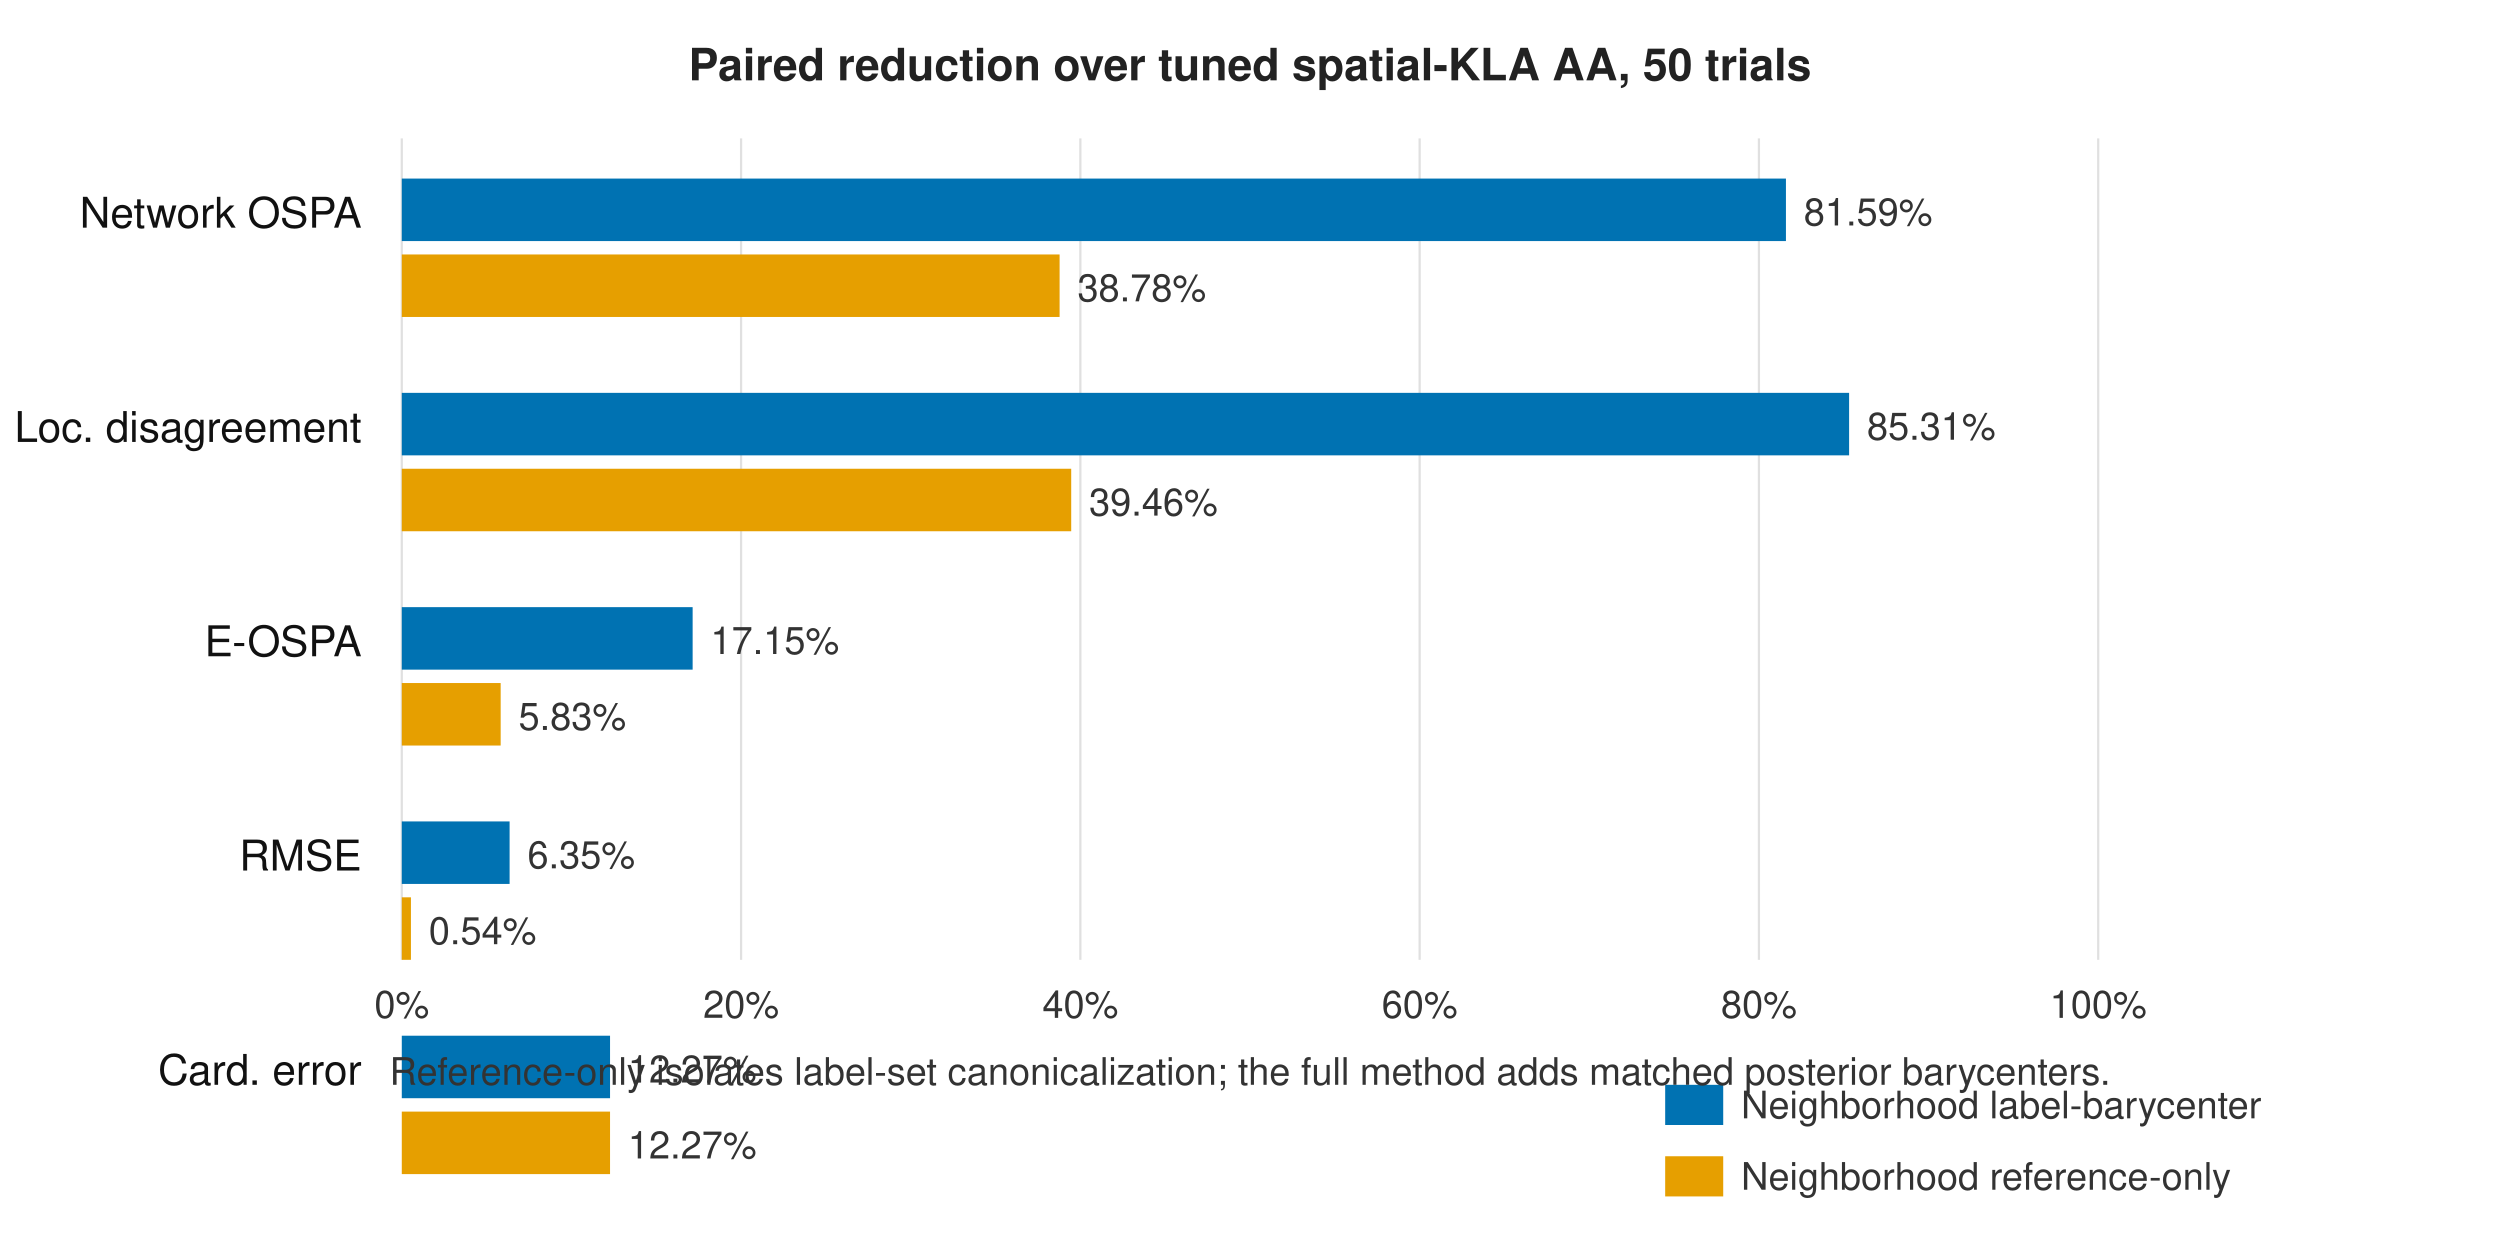
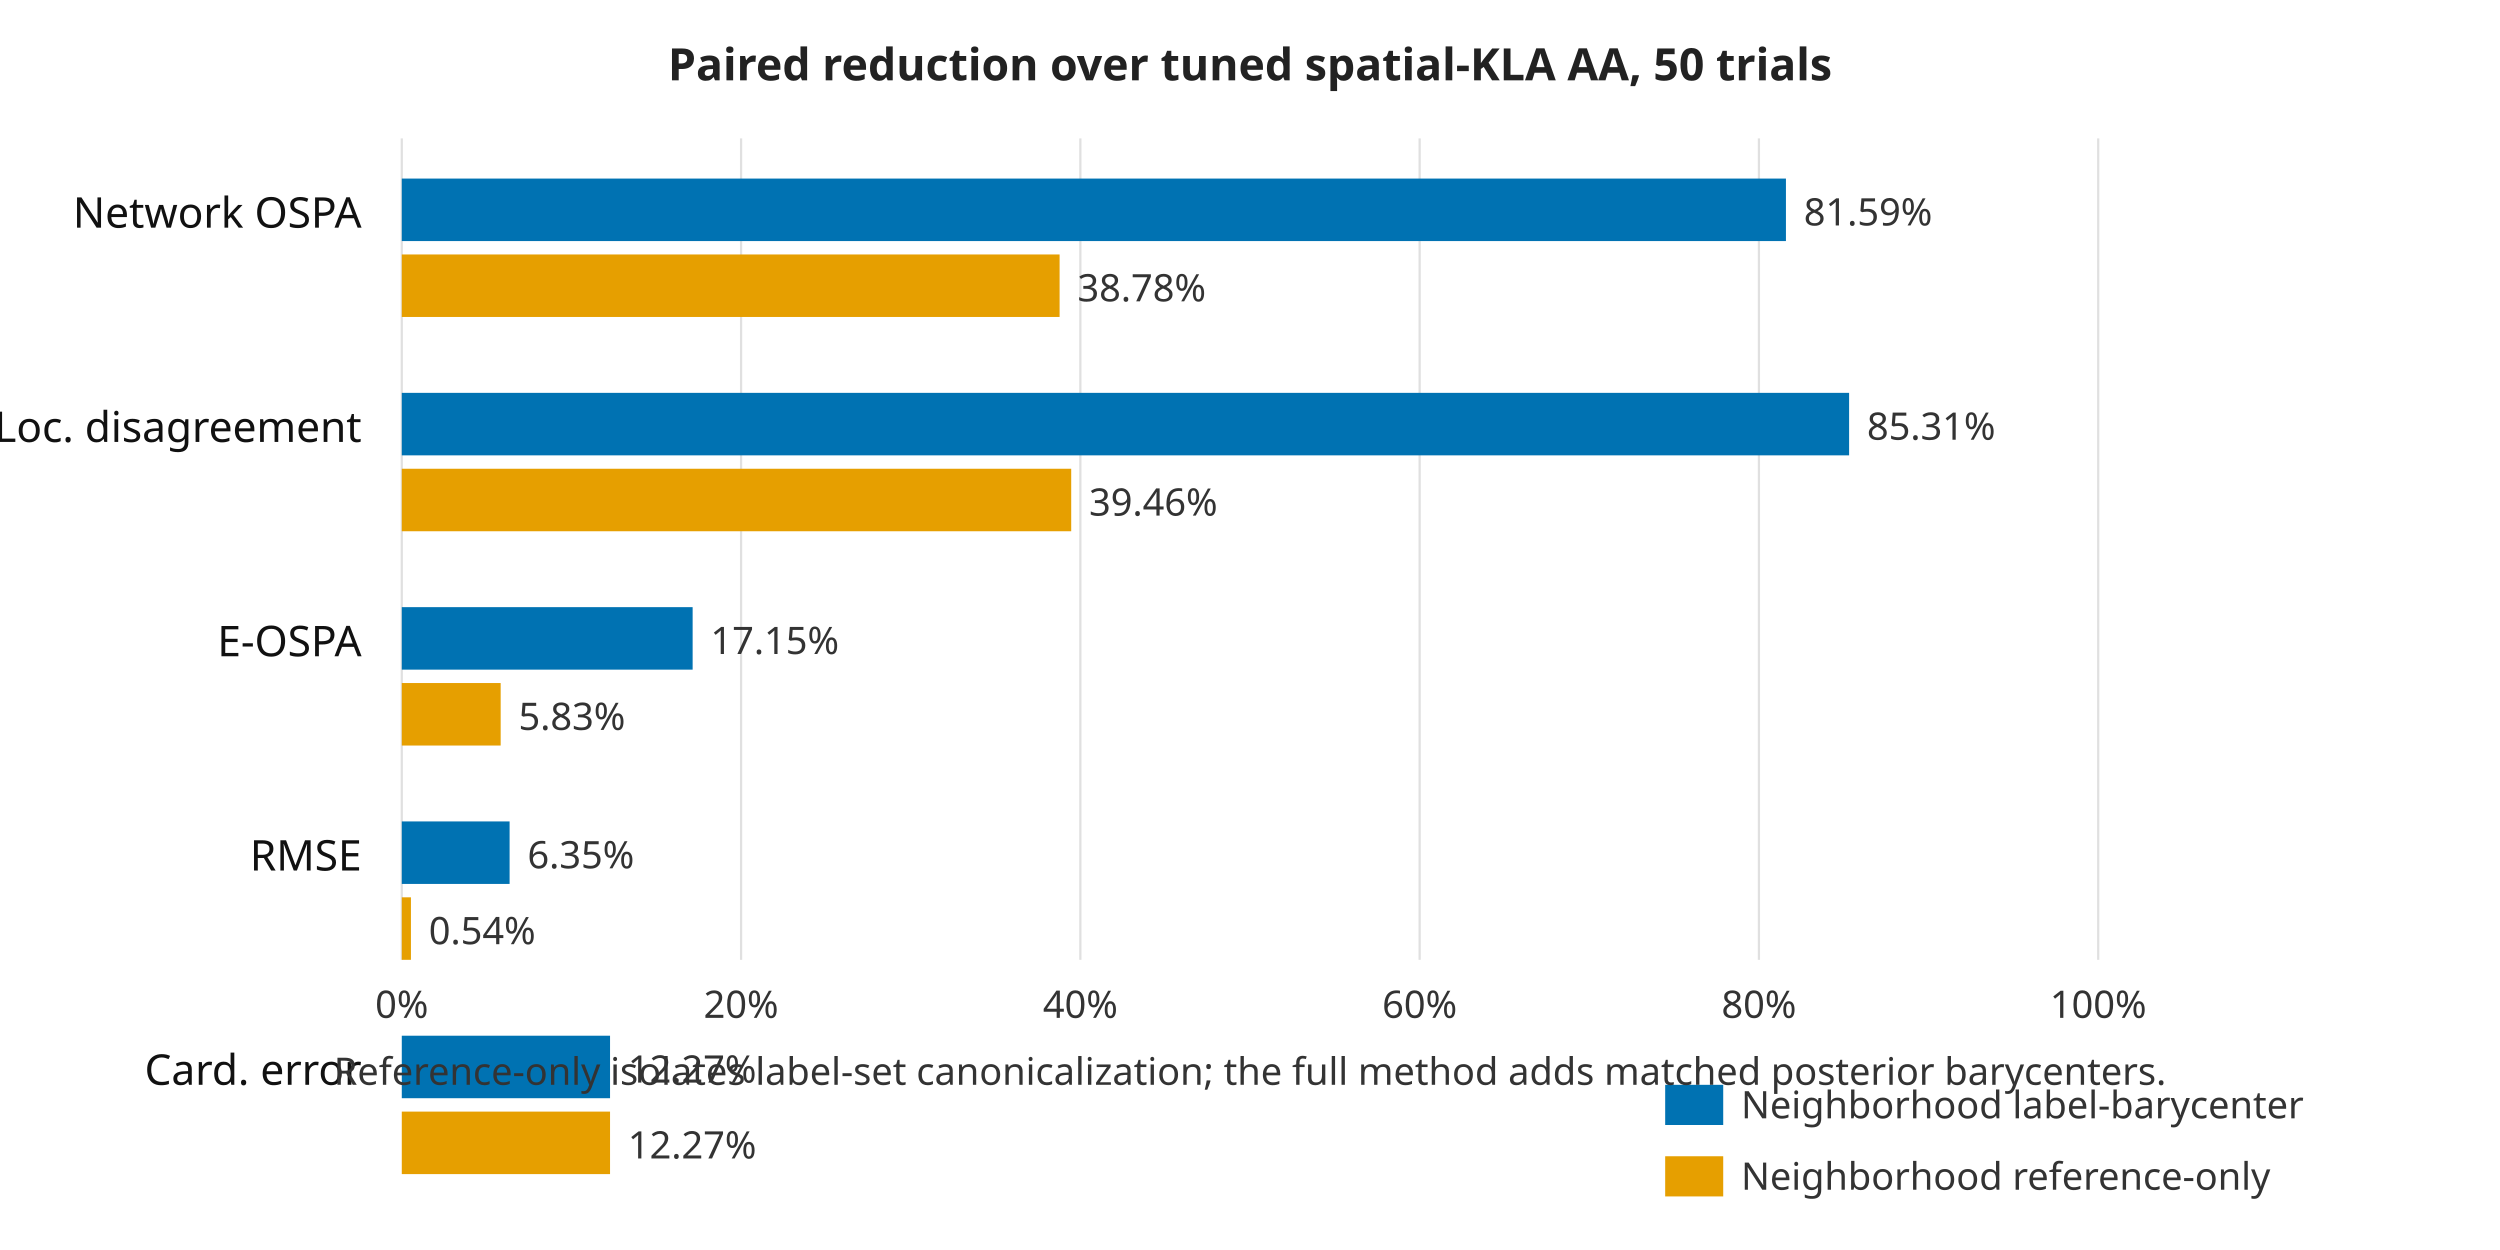
<svg xmlns="http://www.w3.org/2000/svg" width="1120" height="560" viewBox="0 0 1120 560">
  <rect width="1120" height="560" fill="white" />
-   <style>text{font-family:Helvetica,sans-serif;} .axis{font-size:20px;fill:#222} .small{font-size:17px;fill:#333} .label{font-size:19px;fill:#111}</style>
+   <style>text{font-family:Verdana;} .axis{font-size:20px;fill:#222} .small{font-size:17px;fill:#333} .label{font-size:19px;fill:#111}</style>
  <text class="axis" x="560" y="36" text-anchor="middle" font-weight="700">Paired reduction over tuned spatial-KLA AA, 50 trials</text>
  <line x1="180.0" y1="62" x2="180.0" y2="430" stroke="#E0E0E0" stroke-width="1" />
  <text class="small" x="180.0" y="456" text-anchor="middle">0%</text>
  <line x1="332.0" y1="62" x2="332.0" y2="430" stroke="#E0E0E0" stroke-width="1" />
  <text class="small" x="332.0" y="456" text-anchor="middle">20%</text>
  <line x1="484.0" y1="62" x2="484.0" y2="430" stroke="#E0E0E0" stroke-width="1" />
  <text class="small" x="484.0" y="456" text-anchor="middle">40%</text>
  <line x1="636.0" y1="62" x2="636.0" y2="430" stroke="#E0E0E0" stroke-width="1" />
  <text class="small" x="636.0" y="456" text-anchor="middle">60%</text>
  <line x1="788.0" y1="62" x2="788.0" y2="430" stroke="#E0E0E0" stroke-width="1" />
  <text class="small" x="788.0" y="456" text-anchor="middle">80%</text>
  <line x1="940.0" y1="62" x2="940.0" y2="430" stroke="#E0E0E0" stroke-width="1" />
  <text class="small" x="940.0" y="456" text-anchor="middle">100%</text>
  <text class="label" x="162" y="102" text-anchor="end">Network OSPA</text>
  <rect x="180" y="80" width="620.1" height="28" fill="#0072B2" />
  <rect x="180" y="114" width="294.7" height="28" fill="#E69F00" />
  <text class="small" x="808.1" y="101">81.59%</text>
  <text class="small" x="482.7" y="135">38.78%</text>
  <text class="label" x="162" y="198" text-anchor="end">Loc. disagreement</text>
  <rect x="180" y="176" width="648.4" height="28" fill="#0072B2" />
  <rect x="180" y="210" width="299.9" height="28" fill="#E69F00" />
  <text class="small" x="836.4" y="197">85.31%</text>
  <text class="small" x="487.9" y="231">39.46%</text>
  <text class="label" x="162" y="294" text-anchor="end">E-OSPA</text>
  <rect x="180" y="272" width="130.3" height="28" fill="#0072B2" />
  <rect x="180" y="306" width="44.3" height="28" fill="#E69F00" />
  <text class="small" x="318.3" y="293">17.15%</text>
  <text class="small" x="232.3" y="327">5.83%</text>
  <text class="label" x="162" y="390" text-anchor="end">RMSE</text>
  <rect x="180" y="368" width="48.3" height="28" fill="#0072B2" />
  <rect x="180" y="402" width="4.1" height="28" fill="#E69F00" />
  <text class="small" x="236.3" y="389">6.35%</text>
  <text class="small" x="192.1" y="423">0.54%</text>
  <text class="label" x="162" y="486" text-anchor="end">Card. error</text>
  <rect x="180" y="464" width="93.3" height="28" fill="#0072B2" />
  <rect x="180" y="498" width="93.3" height="28" fill="#E69F00" />
  <text class="small" x="281.3" y="485">12.27%</text>
  <text class="small" x="281.3" y="519">12.27%</text>
  <rect x="746" y="486" width="26" height="18" fill="#0072B2" />
  <text class="small" x="780" y="501">Neighborhood label-barycenter</text>
  <rect x="746" y="518" width="26" height="18" fill="#E69F00" />
  <text class="small" x="780" y="533">Neighborhood reference-only</text>
  <text class="small" x="560" y="486" text-anchor="middle">Reference-only isolates label-set canonicalization; the full method adds matched posterior barycenters.</text>
</svg>
